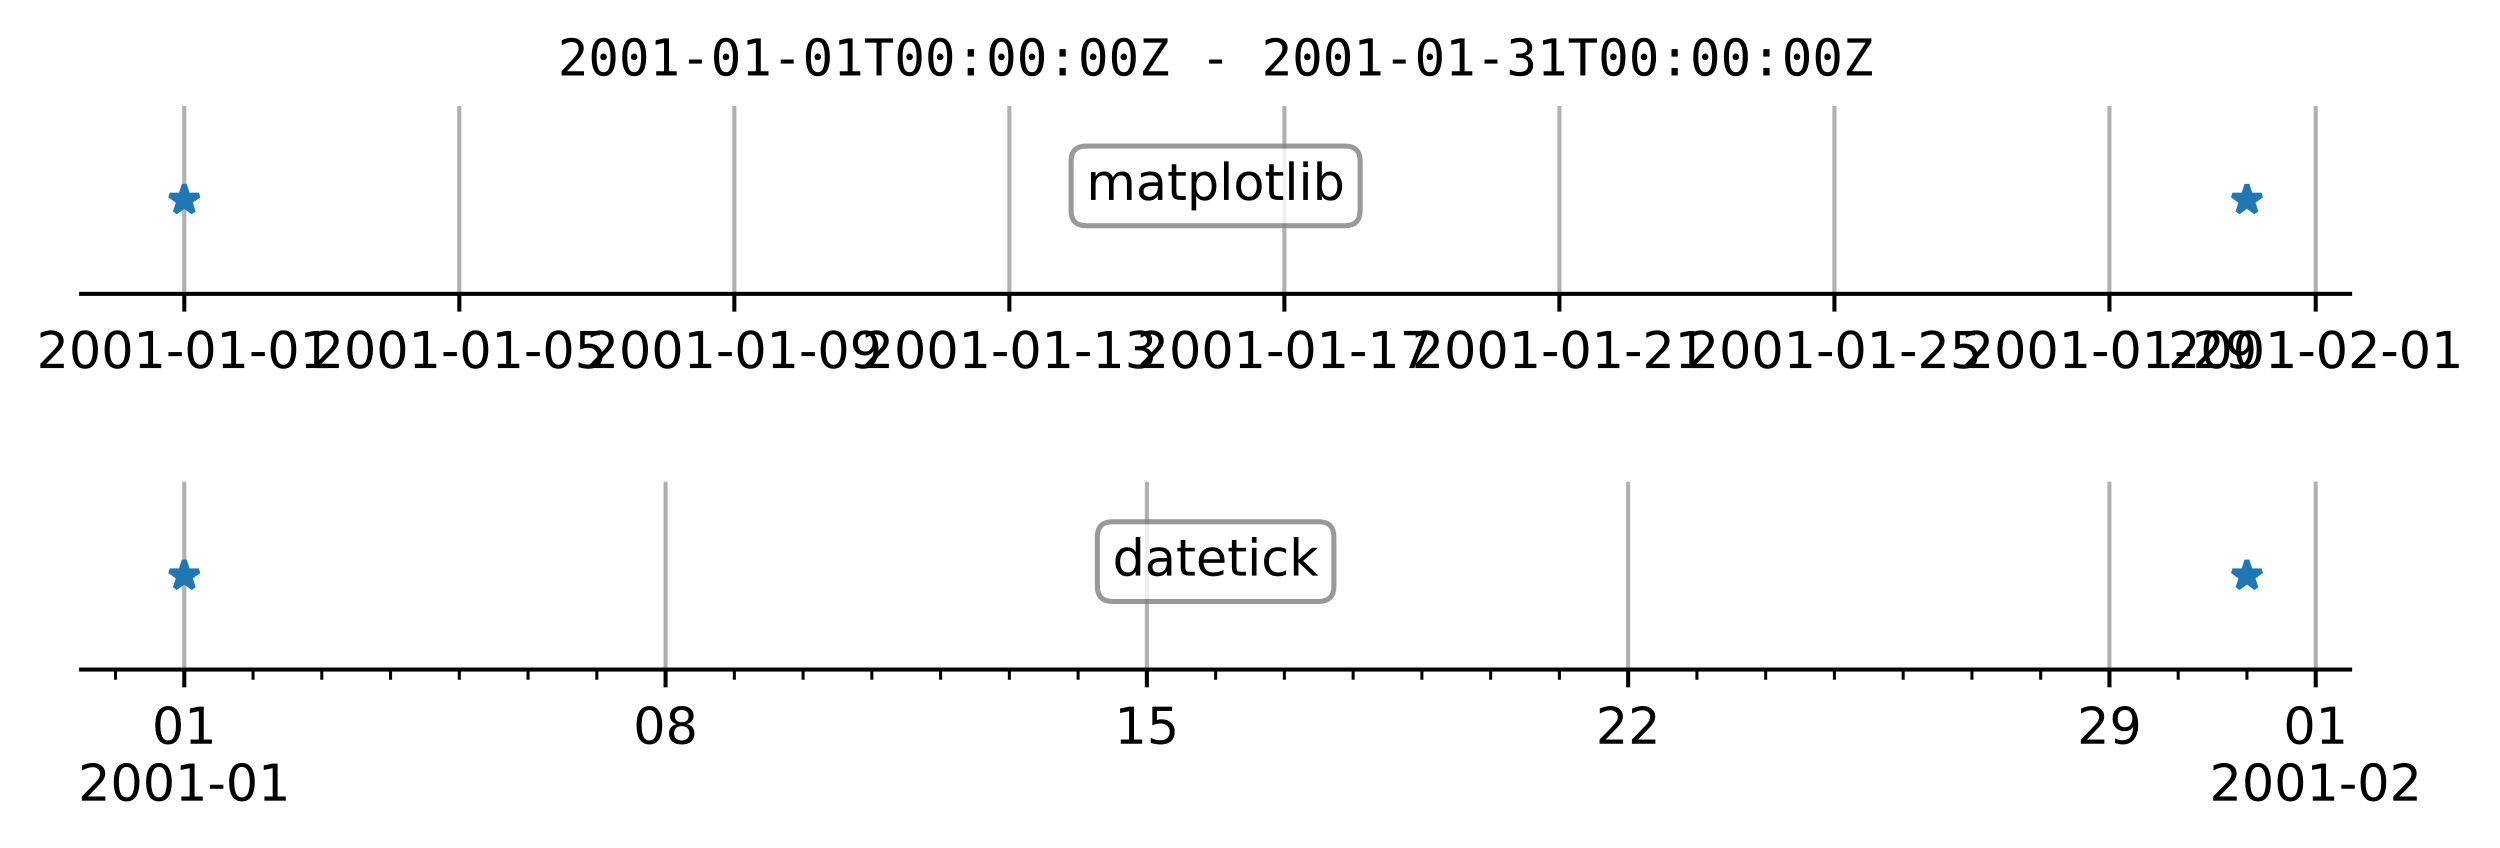
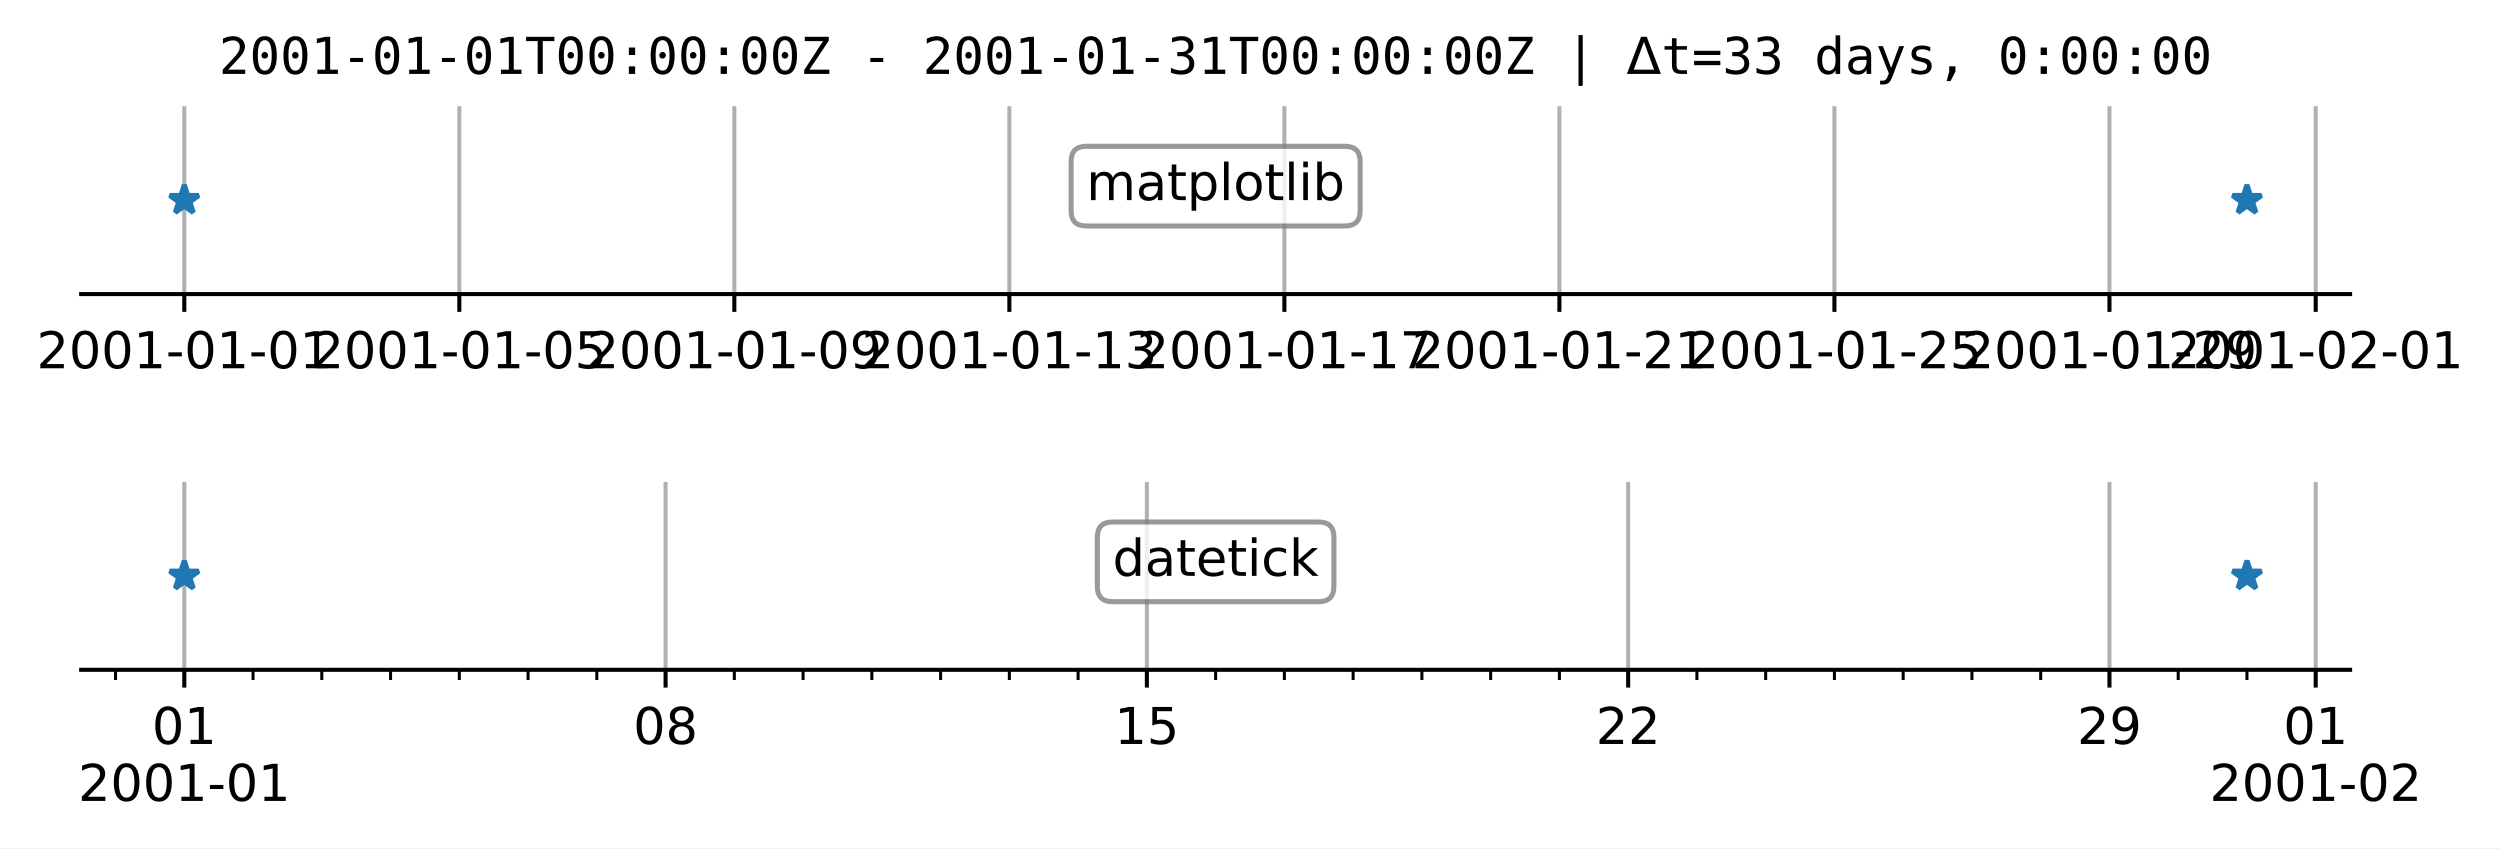
- <svg xmlns="http://www.w3.org/2000/svg" xmlns:xlink="http://www.w3.org/1999/xlink" width="491.861pt" height="166.808pt" viewBox="0 0 491.861 166.808" version="1.1">
+ <svg xmlns="http://www.w3.org/2000/svg" xmlns:xlink="http://www.w3.org/1999/xlink" width="491.861pt" height="166.856pt" viewBox="0 0 491.861 166.856" version="1.1">
  <defs>
    <style type="text/css">*{stroke-linejoin: round; stroke-linecap: butt}</style>
  </defs>
  <g id="figure_1">
    <g id="patch_1">
-       <path d="M 0 166.808  L 491.861 166.808  L 491.861 0  L 0 0  z " style="fill: #ffffff" />
+       <path d="M 0 166.856  L 491.861 166.856  L 491.861 0  L 0 0  z " style="fill: #ffffff" />
    </g>
    <g id="axes_1">
      <g id="patch_2">
-         <path d="M 15.967 57.812  L 462.367 57.812  L 462.367 20.852  L 15.967 20.852  z " style="fill: #ffffff" />
+         <path d="M 15.967 57.86  L 462.367 57.86  L 462.367 20.9  L 15.967 20.9  z " style="fill: #ffffff" />
      </g>
      <g id="matplotlib.axis_1">
        <g id="xtick_1">
          <g id="line2d_1">
-             <path d="M 36.258 57.812  L 36.258 20.852  " clip-path="url(#p72a0057839)" style="fill: none; stroke: #b0b0b0; stroke-width: 0.8; stroke-linecap: square" />
+             <path d="M 36.258 57.86  L 36.258 20.9  " clip-path="url(#p92b7536aaf)" style="fill: none; stroke: #b0b0b0; stroke-width: 0.8; stroke-linecap: square" />
          </g>
          <g id="line2d_2">
            <defs>
-               <path id="m3627d4679b" d="M 0 0  L 0 3.5  " style="stroke: #000000; stroke-width: 0.8" />
+               <path id="mde11249a6b" d="M 0 0  L 0 3.5  " style="stroke: #000000; stroke-width: 0.8" />
            </defs>
            <g>
-               <use xlink:href="#m3627d4679b" x="36.258" y="57.812" style="stroke: #000000; stroke-width: 0.8" />
+               <use xlink:href="#mde11249a6b" x="36.258" y="57.86" style="stroke: #000000; stroke-width: 0.8" />
            </g>
          </g>
          <g id="text_1">
-             <text style="font-size: 10px; font-family: 'DejaVu Sans', 'Bitstream Vera Sans', 'Computer Modern Sans Serif', 'Lucida Grande', 'Verdana', 'Geneva', 'Lucid', 'Arial', 'Helvetica', 'Avant Garde', sans-serif; text-anchor: middle" x="36.258" y="72.41" transform="rotate(-0 36.25781 72.41)">2001-01-01</text>
+             <text style="font-size: 10px; font-family: 'DejaVu Sans', 'Bitstream Vera Sans', 'Computer Modern Sans Serif', 'Lucida Grande', 'Verdana', 'Geneva', 'Lucid', 'Arial', 'Helvetica', 'Avant Garde', sans-serif; text-anchor: middle" x="36.258" y="72.458" transform="rotate(-0 36.25781 72.45844)">2001-01-01</text>
          </g>
        </g>
        <g id="xtick_2">
          <g id="line2d_3">
-             <path d="M 90.367 57.812  L 90.367 20.852  " clip-path="url(#p72a0057839)" style="fill: none; stroke: #b0b0b0; stroke-width: 0.8; stroke-linecap: square" />
+             <path d="M 90.367 57.86  L 90.367 20.9  " clip-path="url(#p92b7536aaf)" style="fill: none; stroke: #b0b0b0; stroke-width: 0.8; stroke-linecap: square" />
          </g>
          <g id="line2d_4">
            <g>
-               <use xlink:href="#m3627d4679b" x="90.367" y="57.812" style="stroke: #000000; stroke-width: 0.8" />
+               <use xlink:href="#mde11249a6b" x="90.367" y="57.86" style="stroke: #000000; stroke-width: 0.8" />
            </g>
          </g>
          <g id="text_2">
-             <text style="font-size: 10px; font-family: 'DejaVu Sans', 'Bitstream Vera Sans', 'Computer Modern Sans Serif', 'Lucida Grande', 'Verdana', 'Geneva', 'Lucid', 'Arial', 'Helvetica', 'Avant Garde', sans-serif; text-anchor: middle" x="90.367" y="72.41" transform="rotate(-0 90.3669 72.41)">2001-01-05</text>
+             <text style="font-size: 10px; font-family: 'DejaVu Sans', 'Bitstream Vera Sans', 'Computer Modern Sans Serif', 'Lucida Grande', 'Verdana', 'Geneva', 'Lucid', 'Arial', 'Helvetica', 'Avant Garde', sans-serif; text-anchor: middle" x="90.367" y="72.458" transform="rotate(-0 90.3669 72.45844)">2001-01-05</text>
          </g>
        </g>
        <g id="xtick_3">
          <g id="line2d_5">
-             <path d="M 144.476 57.812  L 144.476 20.852  " clip-path="url(#p72a0057839)" style="fill: none; stroke: #b0b0b0; stroke-width: 0.8; stroke-linecap: square" />
+             <path d="M 144.476 57.86  L 144.476 20.9  " clip-path="url(#p92b7536aaf)" style="fill: none; stroke: #b0b0b0; stroke-width: 0.8; stroke-linecap: square" />
          </g>
          <g id="line2d_6">
            <g>
-               <use xlink:href="#m3627d4679b" x="144.476" y="57.812" style="stroke: #000000; stroke-width: 0.8" />
+               <use xlink:href="#mde11249a6b" x="144.476" y="57.86" style="stroke: #000000; stroke-width: 0.8" />
            </g>
          </g>
          <g id="text_3">
-             <text style="font-size: 10px; font-family: 'DejaVu Sans', 'Bitstream Vera Sans', 'Computer Modern Sans Serif', 'Lucida Grande', 'Verdana', 'Geneva', 'Lucid', 'Arial', 'Helvetica', 'Avant Garde', sans-serif; text-anchor: middle" x="144.476" y="72.41" transform="rotate(-0 144.476 72.41)">2001-01-09</text>
+             <text style="font-size: 10px; font-family: 'DejaVu Sans', 'Bitstream Vera Sans', 'Computer Modern Sans Serif', 'Lucida Grande', 'Verdana', 'Geneva', 'Lucid', 'Arial', 'Helvetica', 'Avant Garde', sans-serif; text-anchor: middle" x="144.476" y="72.458" transform="rotate(-0 144.476 72.45844)">2001-01-09</text>
          </g>
        </g>
        <g id="xtick_4">
          <g id="line2d_7">
-             <path d="M 198.585 57.812  L 198.585 20.852  " clip-path="url(#p72a0057839)" style="fill: none; stroke: #b0b0b0; stroke-width: 0.8; stroke-linecap: square" />
+             <path d="M 198.585 57.86  L 198.585 20.9  " clip-path="url(#p92b7536aaf)" style="fill: none; stroke: #b0b0b0; stroke-width: 0.8; stroke-linecap: square" />
          </g>
          <g id="line2d_8">
            <g>
-               <use xlink:href="#m3627d4679b" x="198.585" y="57.812" style="stroke: #000000; stroke-width: 0.8" />
+               <use xlink:href="#mde11249a6b" x="198.585" y="57.86" style="stroke: #000000; stroke-width: 0.8" />
            </g>
          </g>
          <g id="text_4">
-             <text style="font-size: 10px; font-family: 'DejaVu Sans', 'Bitstream Vera Sans', 'Computer Modern Sans Serif', 'Lucida Grande', 'Verdana', 'Geneva', 'Lucid', 'Arial', 'Helvetica', 'Avant Garde', sans-serif; text-anchor: middle" x="198.585" y="72.41" transform="rotate(-0 198.5851 72.41)">2001-01-13</text>
+             <text style="font-size: 10px; font-family: 'DejaVu Sans', 'Bitstream Vera Sans', 'Computer Modern Sans Serif', 'Lucida Grande', 'Verdana', 'Geneva', 'Lucid', 'Arial', 'Helvetica', 'Avant Garde', sans-serif; text-anchor: middle" x="198.585" y="72.458" transform="rotate(-0 198.5851 72.45844)">2001-01-13</text>
          </g>
        </g>
        <g id="xtick_5">
          <g id="line2d_9">
-             <path d="M 252.694 57.812  L 252.694 20.852  " clip-path="url(#p72a0057839)" style="fill: none; stroke: #b0b0b0; stroke-width: 0.8; stroke-linecap: square" />
+             <path d="M 252.694 57.86  L 252.694 20.9  " clip-path="url(#p92b7536aaf)" style="fill: none; stroke: #b0b0b0; stroke-width: 0.8; stroke-linecap: square" />
          </g>
          <g id="line2d_10">
            <g>
-               <use xlink:href="#m3627d4679b" x="252.694" y="57.812" style="stroke: #000000; stroke-width: 0.8" />
+               <use xlink:href="#mde11249a6b" x="252.694" y="57.86" style="stroke: #000000; stroke-width: 0.8" />
            </g>
          </g>
          <g id="text_5">
-             <text style="font-size: 10px; font-family: 'DejaVu Sans', 'Bitstream Vera Sans', 'Computer Modern Sans Serif', 'Lucida Grande', 'Verdana', 'Geneva', 'Lucid', 'Arial', 'Helvetica', 'Avant Garde', sans-serif; text-anchor: middle" x="252.694" y="72.41" transform="rotate(-0 252.6942 72.41)">2001-01-17</text>
+             <text style="font-size: 10px; font-family: 'DejaVu Sans', 'Bitstream Vera Sans', 'Computer Modern Sans Serif', 'Lucida Grande', 'Verdana', 'Geneva', 'Lucid', 'Arial', 'Helvetica', 'Avant Garde', sans-serif; text-anchor: middle" x="252.694" y="72.458" transform="rotate(-0 252.6942 72.45844)">2001-01-17</text>
          </g>
        </g>
        <g id="xtick_6">
          <g id="line2d_11">
-             <path d="M 306.803 57.812  L 306.803 20.852  " clip-path="url(#p72a0057839)" style="fill: none; stroke: #b0b0b0; stroke-width: 0.8; stroke-linecap: square" />
+             <path d="M 306.803 57.86  L 306.803 20.9  " clip-path="url(#p92b7536aaf)" style="fill: none; stroke: #b0b0b0; stroke-width: 0.8; stroke-linecap: square" />
          </g>
          <g id="line2d_12">
            <g>
-               <use xlink:href="#m3627d4679b" x="306.803" y="57.812" style="stroke: #000000; stroke-width: 0.8" />
+               <use xlink:href="#mde11249a6b" x="306.803" y="57.86" style="stroke: #000000; stroke-width: 0.8" />
            </g>
          </g>
          <g id="text_6">
-             <text style="font-size: 10px; font-family: 'DejaVu Sans', 'Bitstream Vera Sans', 'Computer Modern Sans Serif', 'Lucida Grande', 'Verdana', 'Geneva', 'Lucid', 'Arial', 'Helvetica', 'Avant Garde', sans-serif; text-anchor: middle" x="306.803" y="72.41" transform="rotate(-0 306.8033 72.41)">2001-01-21</text>
+             <text style="font-size: 10px; font-family: 'DejaVu Sans', 'Bitstream Vera Sans', 'Computer Modern Sans Serif', 'Lucida Grande', 'Verdana', 'Geneva', 'Lucid', 'Arial', 'Helvetica', 'Avant Garde', sans-serif; text-anchor: middle" x="306.803" y="72.458" transform="rotate(-0 306.8033 72.45844)">2001-01-21</text>
          </g>
        </g>
        <g id="xtick_7">
          <g id="line2d_13">
-             <path d="M 360.912 57.812  L 360.912 20.852  " clip-path="url(#p72a0057839)" style="fill: none; stroke: #b0b0b0; stroke-width: 0.8; stroke-linecap: square" />
+             <path d="M 360.912 57.86  L 360.912 20.9  " clip-path="url(#p92b7536aaf)" style="fill: none; stroke: #b0b0b0; stroke-width: 0.8; stroke-linecap: square" />
          </g>
          <g id="line2d_14">
            <g>
-               <use xlink:href="#m3627d4679b" x="360.912" y="57.812" style="stroke: #000000; stroke-width: 0.8" />
+               <use xlink:href="#mde11249a6b" x="360.912" y="57.86" style="stroke: #000000; stroke-width: 0.8" />
            </g>
          </g>
          <g id="text_7">
-             <text style="font-size: 10px; font-family: 'DejaVu Sans', 'Bitstream Vera Sans', 'Computer Modern Sans Serif', 'Lucida Grande', 'Verdana', 'Geneva', 'Lucid', 'Arial', 'Helvetica', 'Avant Garde', sans-serif; text-anchor: middle" x="360.912" y="72.41" transform="rotate(-0 360.9124 72.41)">2001-01-25</text>
+             <text style="font-size: 10px; font-family: 'DejaVu Sans', 'Bitstream Vera Sans', 'Computer Modern Sans Serif', 'Lucida Grande', 'Verdana', 'Geneva', 'Lucid', 'Arial', 'Helvetica', 'Avant Garde', sans-serif; text-anchor: middle" x="360.912" y="72.458" transform="rotate(-0 360.9124 72.45844)">2001-01-25</text>
          </g>
        </g>
        <g id="xtick_8">
          <g id="line2d_15">
-             <path d="M 415.021 57.812  L 415.021 20.852  " clip-path="url(#p72a0057839)" style="fill: none; stroke: #b0b0b0; stroke-width: 0.8; stroke-linecap: square" />
+             <path d="M 415.021 57.86  L 415.021 20.9  " clip-path="url(#p92b7536aaf)" style="fill: none; stroke: #b0b0b0; stroke-width: 0.8; stroke-linecap: square" />
          </g>
          <g id="line2d_16">
            <g>
-               <use xlink:href="#m3627d4679b" x="415.021" y="57.812" style="stroke: #000000; stroke-width: 0.8" />
+               <use xlink:href="#mde11249a6b" x="415.021" y="57.86" style="stroke: #000000; stroke-width: 0.8" />
            </g>
          </g>
          <g id="text_8">
-             <text style="font-size: 10px; font-family: 'DejaVu Sans', 'Bitstream Vera Sans', 'Computer Modern Sans Serif', 'Lucida Grande', 'Verdana', 'Geneva', 'Lucid', 'Arial', 'Helvetica', 'Avant Garde', sans-serif; text-anchor: middle" x="415.021" y="72.41" transform="rotate(-0 415.0214 72.41)">2001-01-29</text>
+             <text style="font-size: 10px; font-family: 'DejaVu Sans', 'Bitstream Vera Sans', 'Computer Modern Sans Serif', 'Lucida Grande', 'Verdana', 'Geneva', 'Lucid', 'Arial', 'Helvetica', 'Avant Garde', sans-serif; text-anchor: middle" x="415.021" y="72.458" transform="rotate(-0 415.0214 72.45844)">2001-01-29</text>
          </g>
        </g>
        <g id="xtick_9">
          <g id="line2d_17">
-             <path d="M 455.603 57.812  L 455.603 20.852  " clip-path="url(#p72a0057839)" style="fill: none; stroke: #b0b0b0; stroke-width: 0.8; stroke-linecap: square" />
+             <path d="M 455.603 57.86  L 455.603 20.9  " clip-path="url(#p92b7536aaf)" style="fill: none; stroke: #b0b0b0; stroke-width: 0.8; stroke-linecap: square" />
          </g>
          <g id="line2d_18">
            <g>
-               <use xlink:href="#m3627d4679b" x="455.603" y="57.812" style="stroke: #000000; stroke-width: 0.8" />
+               <use xlink:href="#mde11249a6b" x="455.603" y="57.86" style="stroke: #000000; stroke-width: 0.8" />
            </g>
          </g>
          <g id="text_9">
-             <text style="font-size: 10px; font-family: 'DejaVu Sans', 'Bitstream Vera Sans', 'Computer Modern Sans Serif', 'Lucida Grande', 'Verdana', 'Geneva', 'Lucid', 'Arial', 'Helvetica', 'Avant Garde', sans-serif; text-anchor: middle" x="455.603" y="72.41" transform="rotate(-0 455.6033 72.41)">2001-02-01</text>
+             <text style="font-size: 10px; font-family: 'DejaVu Sans', 'Bitstream Vera Sans', 'Computer Modern Sans Serif', 'Lucida Grande', 'Verdana', 'Geneva', 'Lucid', 'Arial', 'Helvetica', 'Avant Garde', sans-serif; text-anchor: middle" x="455.603" y="72.458" transform="rotate(-0 455.6033 72.45844)">2001-02-01</text>
          </g>
        </g>
      </g>
      <g id="line2d_19">
        <defs>
-           <path id="m4c8dfc1f26" d="M 0 -3  L -0.674 -0.927  L -2.853 -0.927  L -1.09 0.354  L -1.763 2.427  L -0 1.146  L 1.763 2.427  L 1.09 0.354  L 2.853 -0.927  L 0.674 -0.927  z " style="stroke: #1f77b4; stroke-linejoin: bevel" />
+           <path id="m523622598b" d="M 0 -3  L -0.674 -0.927  L -2.853 -0.927  L -1.09 0.354  L -1.763 2.427  L -0 1.146  L 1.763 2.427  L 1.09 0.354  L 2.853 -0.927  L 0.674 -0.927  z " style="stroke: #1f77b4; stroke-linejoin: bevel" />
        </defs>
-         <g clip-path="url(#p72a0057839)">
-           <use xlink:href="#m4c8dfc1f26" x="36.258" y="39.332" style="fill: #1f77b4; stroke: #1f77b4; stroke-linejoin: bevel" />
-           <use xlink:href="#m4c8dfc1f26" x="442.076" y="39.332" style="fill: #1f77b4; stroke: #1f77b4; stroke-linejoin: bevel" />
+         <g clip-path="url(#p92b7536aaf)">
+           <use xlink:href="#m523622598b" x="36.258" y="39.38" style="fill: #1f77b4; stroke: #1f77b4; stroke-linejoin: bevel" />
+           <use xlink:href="#m523622598b" x="442.076" y="39.38" style="fill: #1f77b4; stroke: #1f77b4; stroke-linejoin: bevel" />
        </g>
      </g>
      <g id="patch_3">
-         <path d="M 15.967 57.812  L 462.367 57.812  " style="fill: none; stroke: #000000; stroke-width: 0.8; stroke-linejoin: miter; stroke-linecap: square" />
+         <path d="M 15.967 57.86  L 462.367 57.86  " style="fill: none; stroke: #000000; stroke-width: 0.8; stroke-linejoin: miter; stroke-linecap: square" />
      </g>
      <g id="text_10">
        <g id="patch_4">
-           <path d="M 213.737 44.411  L 264.597 44.411  Q 267.597 44.411 267.597 41.411  L 267.597 31.733  Q 267.597 28.733 264.597 28.733  L 213.737 28.733  Q 210.737 28.733 210.737 31.733  L 210.737 41.411  Q 210.737 44.411 213.737 44.411  z " style="fill: #ffffff; opacity: 0.8; stroke: #808080; stroke-linejoin: miter" />
-         </g>
-         <text style="font-size: 10px; font-family: 'DejaVu Sans', 'Bitstream Vera Sans', 'Computer Modern Sans Serif', 'Lucida Grande', 'Verdana', 'Geneva', 'Lucid', 'Arial', 'Helvetica', 'Avant Garde', sans-serif; text-anchor: middle" x="239.167" y="39.332" transform="rotate(-0 239.1669 39.33156)">matplotlib</text>
+           <path d="M 213.737 44.46  L 264.597 44.46  Q 267.597 44.46 267.597 41.46  L 267.597 31.782  Q 267.597 28.782 264.597 28.782  L 213.737 28.782  Q 210.737 28.782 210.737 31.782  L 210.737 41.46  Q 210.737 44.46 213.737 44.46  z " style="fill: #ffffff; opacity: 0.8; stroke: #808080; stroke-linejoin: miter" />
+         </g>
+         <text style="font-size: 10px; font-family: 'DejaVu Sans', 'Bitstream Vera Sans', 'Computer Modern Sans Serif', 'Lucida Grande', 'Verdana', 'Geneva', 'Lucid', 'Arial', 'Helvetica', 'Avant Garde', sans-serif; text-anchor: middle" x="239.167" y="39.38" transform="rotate(-0 239.1669 39.38)">matplotlib</text>
      </g>
      <g id="text_11">
-         <text style="font-size: 10px; font-family: 'DejaVu Sans Mono', 'Bitstream Vera Sans Mono', 'Computer Modern Typewriter', 'Andale Mono', 'Nimbus Mono L', 'Courier New', 'Courier', 'Fixed', 'Terminal', monospace; text-anchor: middle" x="239.167" y="14.852" transform="rotate(-0 239.1669 14.85156)">2001-01-01T00:00:00Z - 2001-01-31T00:00:00Z</text>
+         <g transform="translate(43.0669 14.9)">
+           <text>
+             <tspan x="0" y="-0.359" style="font-size: 10px; font-family: 'DejaVu Sans Mono'">2</tspan>
+             <tspan x="6.021" y="-0.359" style="font-size: 10px; font-family: 'DejaVu Sans Mono'">0</tspan>
+             <tspan x="12.041" y="-0.359" style="font-size: 10px; font-family: 'DejaVu Sans Mono'">0</tspan>
+             <tspan x="18.062" y="-0.359" style="font-size: 10px; font-family: 'DejaVu Sans Mono'">1</tspan>
+             <tspan x="24.082" y="-0.359" style="font-size: 10px; font-family: 'DejaVu Sans Mono'">-</tspan>
+             <tspan x="30.103" y="-0.359" style="font-size: 10px; font-family: 'DejaVu Sans Mono'">0</tspan>
+             <tspan x="36.123" y="-0.359" style="font-size: 10px; font-family: 'DejaVu Sans Mono'">1</tspan>
+             <tspan x="42.144" y="-0.359" style="font-size: 10px; font-family: 'DejaVu Sans Mono'">-</tspan>
+             <tspan x="48.164" y="-0.359" style="font-size: 10px; font-family: 'DejaVu Sans Mono'">0</tspan>
+             <tspan x="54.185" y="-0.359" style="font-size: 10px; font-family: 'DejaVu Sans Mono'">1</tspan>
+             <tspan x="60.205" y="-0.359" style="font-size: 10px; font-family: 'DejaVu Sans Mono'">T</tspan>
+             <tspan x="66.226" y="-0.359" style="font-size: 10px; font-family: 'DejaVu Sans Mono'">0</tspan>
+             <tspan x="72.246" y="-0.359" style="font-size: 10px; font-family: 'DejaVu Sans Mono'">0</tspan>
+             <tspan x="78.267" y="-0.359" style="font-size: 10px; font-family: 'DejaVu Sans Mono'">:</tspan>
+             <tspan x="84.287" y="-0.359" style="font-size: 10px; font-family: 'DejaVu Sans Mono'">0</tspan>
+             <tspan x="90.308" y="-0.359" style="font-size: 10px; font-family: 'DejaVu Sans Mono'">0</tspan>
+             <tspan x="96.328" y="-0.359" style="font-size: 10px; font-family: 'DejaVu Sans Mono'">:</tspan>
+             <tspan x="102.349" y="-0.359" style="font-size: 10px; font-family: 'DejaVu Sans Mono'">0</tspan>
+             <tspan x="108.369" y="-0.359" style="font-size: 10px; font-family: 'DejaVu Sans Mono'">0</tspan>
+             <tspan x="114.39" y="-0.359" style="font-size: 10px; font-family: 'DejaVu Sans Mono'">Z</tspan>
+             <tspan x="120.41" y="-0.359" style="font-size: 10px; font-family: 'DejaVu Sans Mono'"> </tspan>
+             <tspan x="126.431" y="-0.359" style="font-size: 10px; font-family: 'DejaVu Sans Mono'">-</tspan>
+             <tspan x="132.451" y="-0.359" style="font-size: 10px; font-family: 'DejaVu Sans Mono'"> </tspan>
+             <tspan x="138.472" y="-0.359" style="font-size: 10px; font-family: 'DejaVu Sans Mono'">2</tspan>
+             <tspan x="144.492" y="-0.359" style="font-size: 10px; font-family: 'DejaVu Sans Mono'">0</tspan>
+             <tspan x="150.513" y="-0.359" style="font-size: 10px; font-family: 'DejaVu Sans Mono'">0</tspan>
+             <tspan x="156.533" y="-0.359" style="font-size: 10px; font-family: 'DejaVu Sans Mono'">1</tspan>
+             <tspan x="162.554" y="-0.359" style="font-size: 10px; font-family: 'DejaVu Sans Mono'">-</tspan>
+             <tspan x="168.574" y="-0.359" style="font-size: 10px; font-family: 'DejaVu Sans Mono'">0</tspan>
+             <tspan x="174.595" y="-0.359" style="font-size: 10px; font-family: 'DejaVu Sans Mono'">1</tspan>
+             <tspan x="180.615" y="-0.359" style="font-size: 10px; font-family: 'DejaVu Sans Mono'">-</tspan>
+             <tspan x="186.636" y="-0.359" style="font-size: 10px; font-family: 'DejaVu Sans Mono'">3</tspan>
+             <tspan x="192.656" y="-0.359" style="font-size: 10px; font-family: 'DejaVu Sans Mono'">1</tspan>
+             <tspan x="198.677" y="-0.359" style="font-size: 10px; font-family: 'DejaVu Sans Mono'">T</tspan>
+             <tspan x="204.697" y="-0.359" style="font-size: 10px; font-family: 'DejaVu Sans Mono'">0</tspan>
+             <tspan x="210.718" y="-0.359" style="font-size: 10px; font-family: 'DejaVu Sans Mono'">0</tspan>
+             <tspan x="216.738" y="-0.359" style="font-size: 10px; font-family: 'DejaVu Sans Mono'">:</tspan>
+             <tspan x="222.759" y="-0.359" style="font-size: 10px; font-family: 'DejaVu Sans Mono'">0</tspan>
+             <tspan x="228.779" y="-0.359" style="font-size: 10px; font-family: 'DejaVu Sans Mono'">0</tspan>
+             <tspan x="234.8" y="-0.359" style="font-size: 10px; font-family: 'DejaVu Sans Mono'">:</tspan>
+             <tspan x="240.82" y="-0.359" style="font-size: 10px; font-family: 'DejaVu Sans Mono'">0</tspan>
+             <tspan x="246.841" y="-0.359" style="font-size: 10px; font-family: 'DejaVu Sans Mono'">0</tspan>
+             <tspan x="252.861" y="-0.359" style="font-size: 10px; font-family: 'DejaVu Sans Mono'">Z</tspan>
+             <tspan x="258.882" y="-0.359" style="font-size: 10px; font-family: 'DejaVu Sans Mono'"> </tspan>
+             <tspan x="264.902" y="-0.359" style="font-size: 10px; font-family: 'DejaVu Sans Mono'">|</tspan>
+             <tspan x="270.923" y="-0.359" style="font-size: 10px; font-family: 'DejaVu Sans Mono'"> </tspan>
+             <tspan x="283.784" y="-0.359" style="font-size: 10px; font-family: 'DejaVu Sans Mono'">t</tspan>
+             <tspan x="289.805" y="-0.359" style="font-size: 10px; font-family: 'DejaVu Sans Mono'">=</tspan>
+             <tspan x="295.825" y="-0.359" style="font-size: 10px; font-family: 'DejaVu Sans Mono'">3</tspan>
+             <tspan x="301.846" y="-0.359" style="font-size: 10px; font-family: 'DejaVu Sans Mono'">3</tspan>
+             <tspan x="307.866" y="-0.359" style="font-size: 10px; font-family: 'DejaVu Sans Mono'"> </tspan>
+             <tspan x="313.887" y="-0.359" style="font-size: 10px; font-family: 'DejaVu Sans Mono'">d</tspan>
+             <tspan x="319.907" y="-0.359" style="font-size: 10px; font-family: 'DejaVu Sans Mono'">a</tspan>
+             <tspan x="325.928" y="-0.359" style="font-size: 10px; font-family: 'DejaVu Sans Mono'">y</tspan>
+             <tspan x="331.948" y="-0.359" style="font-size: 10px; font-family: 'DejaVu Sans Mono'">s</tspan>
+             <tspan x="337.969" y="-0.359" style="font-size: 10px; font-family: 'DejaVu Sans Mono'">,</tspan>
+             <tspan x="343.989" y="-0.359" style="font-size: 10px; font-family: 'DejaVu Sans Mono'"> </tspan>
+             <tspan x="350.01" y="-0.359" style="font-size: 10px; font-family: 'DejaVu Sans Mono'">0</tspan>
+             <tspan x="356.03" y="-0.359" style="font-size: 10px; font-family: 'DejaVu Sans Mono'">:</tspan>
+             <tspan x="362.051" y="-0.359" style="font-size: 10px; font-family: 'DejaVu Sans Mono'">0</tspan>
+             <tspan x="368.071" y="-0.359" style="font-size: 10px; font-family: 'DejaVu Sans Mono'">0</tspan>
+             <tspan x="374.092" y="-0.359" style="font-size: 10px; font-family: 'DejaVu Sans Mono'">:</tspan>
+             <tspan x="380.112" y="-0.359" style="font-size: 10px; font-family: 'DejaVu Sans Mono'">0</tspan>
+             <tspan x="386.133" y="-0.359" style="font-size: 10px; font-family: 'DejaVu Sans Mono'">0</tspan>
+             <tspan x="276.943" y="-0.359" style="font-size: 10px; font-family: 'DejaVu Sans'">Δ</tspan>
+           </text>
+         </g>
      </g>
    </g>
    <g id="axes_2">
      <g id="patch_5">
-         <path d="M 15.967 131.732  L 462.367 131.732  L 462.367 94.772  L 15.967 94.772  z " style="fill: #ffffff" />
+         <path d="M 15.967 131.78  L 462.367 131.78  L 462.367 94.82  L 15.967 94.82  z " style="fill: #ffffff" />
      </g>
      <g id="matplotlib.axis_2">
        <g id="xtick_10">
          <g id="line2d_20">
-             <path d="M 36.258 131.732  L 36.258 94.772  " clip-path="url(#pf1b35ec3db)" style="fill: none; stroke: #b0b0b0; stroke-width: 0.8; stroke-linecap: square" />
+             <path d="M 36.258 131.78  L 36.258 94.82  " clip-path="url(#p9eae159e5b)" style="fill: none; stroke: #b0b0b0; stroke-width: 0.8; stroke-linecap: square" />
          </g>
          <g id="line2d_21">
            <g>
-               <use xlink:href="#m3627d4679b" x="36.258" y="131.732" style="stroke: #000000; stroke-width: 0.8" />
+               <use xlink:href="#mde11249a6b" x="36.258" y="131.78" style="stroke: #000000; stroke-width: 0.8" />
            </g>
          </g>
          <g id="text_12">
-             <text style="font-size: 10px; font-family: 'DejaVu Sans', 'Bitstream Vera Sans', 'Computer Modern Sans Serif', 'Lucida Grande', 'Verdana', 'Geneva', 'Lucid', 'Arial', 'Helvetica', 'Avant Garde', sans-serif" transform="translate(29.89531 146.33)">01</text>
-             <text style="font-size: 10px; font-family: 'DejaVu Sans', 'Bitstream Vera Sans', 'Computer Modern Sans Serif', 'Lucida Grande', 'Verdana', 'Geneva', 'Lucid', 'Arial', 'Helvetica', 'Avant Garde', sans-serif" transform="translate(15.36641 157.5278)">2001-01</text>
+             <text style="font-size: 10px; font-family: 'DejaVu Sans', 'Bitstream Vera Sans', 'Computer Modern Sans Serif', 'Lucida Grande', 'Verdana', 'Geneva', 'Lucid', 'Arial', 'Helvetica', 'Avant Garde', sans-serif" transform="translate(29.89531 146.3784)">01</text>
+             <text style="font-size: 10px; font-family: 'DejaVu Sans', 'Bitstream Vera Sans', 'Computer Modern Sans Serif', 'Lucida Grande', 'Verdana', 'Geneva', 'Lucid', 'Arial', 'Helvetica', 'Avant Garde', sans-serif" transform="translate(15.36641 157.5762)">2001-01</text>
          </g>
        </g>
        <g id="xtick_11">
          <g id="line2d_22">
-             <path d="M 130.949 131.732  L 130.949 94.772  " clip-path="url(#pf1b35ec3db)" style="fill: none; stroke: #b0b0b0; stroke-width: 0.8; stroke-linecap: square" />
+             <path d="M 130.949 131.78  L 130.949 94.82  " clip-path="url(#p9eae159e5b)" style="fill: none; stroke: #b0b0b0; stroke-width: 0.8; stroke-linecap: square" />
          </g>
          <g id="line2d_23">
            <g>
-               <use xlink:href="#m3627d4679b" x="130.949" y="131.732" style="stroke: #000000; stroke-width: 0.8" />
+               <use xlink:href="#mde11249a6b" x="130.949" y="131.78" style="stroke: #000000; stroke-width: 0.8" />
            </g>
          </g>
          <g id="text_13">
-             <text style="font-size: 10px; font-family: 'DejaVu Sans', 'Bitstream Vera Sans', 'Computer Modern Sans Serif', 'Lucida Grande', 'Verdana', 'Geneva', 'Lucid', 'Arial', 'Helvetica', 'Avant Garde', sans-serif; text-anchor: middle" x="130.949" y="146.33" transform="rotate(-0 130.9487 146.33)">08</text>
+             <text style="font-size: 10px; font-family: 'DejaVu Sans', 'Bitstream Vera Sans', 'Computer Modern Sans Serif', 'Lucida Grande', 'Verdana', 'Geneva', 'Lucid', 'Arial', 'Helvetica', 'Avant Garde', sans-serif; text-anchor: middle" x="130.949" y="146.378" transform="rotate(-0 130.9487 146.3784)">08</text>
          </g>
        </g>
        <g id="xtick_12">
          <g id="line2d_24">
-             <path d="M 225.64 131.732  L 225.64 94.772  " clip-path="url(#pf1b35ec3db)" style="fill: none; stroke: #b0b0b0; stroke-width: 0.8; stroke-linecap: square" />
+             <path d="M 225.64 131.78  L 225.64 94.82  " clip-path="url(#p9eae159e5b)" style="fill: none; stroke: #b0b0b0; stroke-width: 0.8; stroke-linecap: square" />
          </g>
          <g id="line2d_25">
            <g>
-               <use xlink:href="#m3627d4679b" x="225.64" y="131.732" style="stroke: #000000; stroke-width: 0.8" />
+               <use xlink:href="#mde11249a6b" x="225.64" y="131.78" style="stroke: #000000; stroke-width: 0.8" />
            </g>
          </g>
          <g id="text_14">
-             <text style="font-size: 10px; font-family: 'DejaVu Sans', 'Bitstream Vera Sans', 'Computer Modern Sans Serif', 'Lucida Grande', 'Verdana', 'Geneva', 'Lucid', 'Arial', 'Helvetica', 'Avant Garde', sans-serif; text-anchor: middle" x="225.64" y="146.33" transform="rotate(-0 225.6396 146.33)">15</text>
+             <text style="font-size: 10px; font-family: 'DejaVu Sans', 'Bitstream Vera Sans', 'Computer Modern Sans Serif', 'Lucida Grande', 'Verdana', 'Geneva', 'Lucid', 'Arial', 'Helvetica', 'Avant Garde', sans-serif; text-anchor: middle" x="225.64" y="146.378" transform="rotate(-0 225.6396 146.3784)">15</text>
          </g>
        </g>
        <g id="xtick_13">
          <g id="line2d_26">
-             <path d="M 320.331 131.732  L 320.331 94.772  " clip-path="url(#pf1b35ec3db)" style="fill: none; stroke: #b0b0b0; stroke-width: 0.8; stroke-linecap: square" />
+             <path d="M 320.331 131.78  L 320.331 94.82  " clip-path="url(#p9eae159e5b)" style="fill: none; stroke: #b0b0b0; stroke-width: 0.8; stroke-linecap: square" />
          </g>
          <g id="line2d_27">
            <g>
-               <use xlink:href="#m3627d4679b" x="320.331" y="131.732" style="stroke: #000000; stroke-width: 0.8" />
+               <use xlink:href="#mde11249a6b" x="320.331" y="131.78" style="stroke: #000000; stroke-width: 0.8" />
            </g>
          </g>
          <g id="text_15">
-             <text style="font-size: 10px; font-family: 'DejaVu Sans', 'Bitstream Vera Sans', 'Computer Modern Sans Serif', 'Lucida Grande', 'Verdana', 'Geneva', 'Lucid', 'Arial', 'Helvetica', 'Avant Garde', sans-serif; text-anchor: middle" x="320.331" y="146.33" transform="rotate(-0 320.3305 146.33)">22</text>
+             <text style="font-size: 10px; font-family: 'DejaVu Sans', 'Bitstream Vera Sans', 'Computer Modern Sans Serif', 'Lucida Grande', 'Verdana', 'Geneva', 'Lucid', 'Arial', 'Helvetica', 'Avant Garde', sans-serif; text-anchor: middle" x="320.331" y="146.378" transform="rotate(-0 320.3305 146.3784)">22</text>
          </g>
        </g>
        <g id="xtick_14">
          <g id="line2d_28">
-             <path d="M 415.021 131.732  L 415.021 94.772  " clip-path="url(#pf1b35ec3db)" style="fill: none; stroke: #b0b0b0; stroke-width: 0.8; stroke-linecap: square" />
+             <path d="M 415.021 131.78  L 415.021 94.82  " clip-path="url(#p9eae159e5b)" style="fill: none; stroke: #b0b0b0; stroke-width: 0.8; stroke-linecap: square" />
          </g>
          <g id="line2d_29">
            <g>
-               <use xlink:href="#m3627d4679b" x="415.021" y="131.732" style="stroke: #000000; stroke-width: 0.8" />
+               <use xlink:href="#mde11249a6b" x="415.021" y="131.78" style="stroke: #000000; stroke-width: 0.8" />
            </g>
          </g>
          <g id="text_16">
-             <text style="font-size: 10px; font-family: 'DejaVu Sans', 'Bitstream Vera Sans', 'Computer Modern Sans Serif', 'Lucida Grande', 'Verdana', 'Geneva', 'Lucid', 'Arial', 'Helvetica', 'Avant Garde', sans-serif; text-anchor: middle" x="415.021" y="146.33" transform="rotate(-0 415.0214 146.33)">29</text>
+             <text style="font-size: 10px; font-family: 'DejaVu Sans', 'Bitstream Vera Sans', 'Computer Modern Sans Serif', 'Lucida Grande', 'Verdana', 'Geneva', 'Lucid', 'Arial', 'Helvetica', 'Avant Garde', sans-serif; text-anchor: middle" x="415.021" y="146.378" transform="rotate(-0 415.0214 146.3784)">29</text>
          </g>
        </g>
        <g id="xtick_15">
          <g id="line2d_30">
-             <path d="M 455.603 131.732  L 455.603 94.772  " clip-path="url(#pf1b35ec3db)" style="fill: none; stroke: #b0b0b0; stroke-width: 0.8; stroke-linecap: square" />
+             <path d="M 455.603 131.78  L 455.603 94.82  " clip-path="url(#p9eae159e5b)" style="fill: none; stroke: #b0b0b0; stroke-width: 0.8; stroke-linecap: square" />
          </g>
          <g id="line2d_31">
            <g>
-               <use xlink:href="#m3627d4679b" x="455.603" y="131.732" style="stroke: #000000; stroke-width: 0.8" />
+               <use xlink:href="#mde11249a6b" x="455.603" y="131.78" style="stroke: #000000; stroke-width: 0.8" />
            </g>
          </g>
          <g id="text_17">
-             <text style="font-size: 10px; font-family: 'DejaVu Sans', 'Bitstream Vera Sans', 'Computer Modern Sans Serif', 'Lucida Grande', 'Verdana', 'Geneva', 'Lucid', 'Arial', 'Helvetica', 'Avant Garde', sans-serif" transform="translate(449.2408 146.33)">01</text>
-             <text style="font-size: 10px; font-family: 'DejaVu Sans', 'Bitstream Vera Sans', 'Computer Modern Sans Serif', 'Lucida Grande', 'Verdana', 'Geneva', 'Lucid', 'Arial', 'Helvetica', 'Avant Garde', sans-serif" transform="translate(434.7119 157.5278)">2001-02</text>
+             <text style="font-size: 10px; font-family: 'DejaVu Sans', 'Bitstream Vera Sans', 'Computer Modern Sans Serif', 'Lucida Grande', 'Verdana', 'Geneva', 'Lucid', 'Arial', 'Helvetica', 'Avant Garde', sans-serif" transform="translate(449.2408 146.3784)">01</text>
+             <text style="font-size: 10px; font-family: 'DejaVu Sans', 'Bitstream Vera Sans', 'Computer Modern Sans Serif', 'Lucida Grande', 'Verdana', 'Geneva', 'Lucid', 'Arial', 'Helvetica', 'Avant Garde', sans-serif" transform="translate(434.7119 157.5762)">2001-02</text>
          </g>
        </g>
        <g id="xtick_16">
          <g id="line2d_32">
            <defs>
-               <path id="m68fb996789" d="M 0 0  L 0 2  " style="stroke: #000000; stroke-width: 0.6" />
+               <path id="mf44b5c2855" d="M 0 0  L 0 2  " style="stroke: #000000; stroke-width: 0.6" />
            </defs>
            <g>
-               <use xlink:href="#m68fb996789" x="22.731" y="131.732" style="stroke: #000000; stroke-width: 0.6" />
+               <use xlink:href="#mf44b5c2855" x="22.731" y="131.78" style="stroke: #000000; stroke-width: 0.6" />
            </g>
          </g>
        </g>
        <g id="xtick_17">
          <g id="line2d_33">
            <g>
-               <use xlink:href="#m68fb996789" x="49.785" y="131.732" style="stroke: #000000; stroke-width: 0.6" />
+               <use xlink:href="#mf44b5c2855" x="49.785" y="131.78" style="stroke: #000000; stroke-width: 0.6" />
            </g>
          </g>
        </g>
        <g id="xtick_18">
          <g id="line2d_34">
            <g>
-               <use xlink:href="#m68fb996789" x="63.312" y="131.732" style="stroke: #000000; stroke-width: 0.6" />
+               <use xlink:href="#mf44b5c2855" x="63.312" y="131.78" style="stroke: #000000; stroke-width: 0.6" />
            </g>
          </g>
        </g>
        <g id="xtick_19">
          <g id="line2d_35">
            <g>
-               <use xlink:href="#m68fb996789" x="76.84" y="131.732" style="stroke: #000000; stroke-width: 0.6" />
+               <use xlink:href="#mf44b5c2855" x="76.84" y="131.78" style="stroke: #000000; stroke-width: 0.6" />
            </g>
          </g>
        </g>
        <g id="xtick_20">
          <g id="line2d_36">
            <g>
-               <use xlink:href="#m68fb996789" x="90.367" y="131.732" style="stroke: #000000; stroke-width: 0.6" />
+               <use xlink:href="#mf44b5c2855" x="90.367" y="131.78" style="stroke: #000000; stroke-width: 0.6" />
            </g>
          </g>
        </g>
        <g id="xtick_21">
          <g id="line2d_37">
            <g>
-               <use xlink:href="#m68fb996789" x="103.894" y="131.732" style="stroke: #000000; stroke-width: 0.6" />
+               <use xlink:href="#mf44b5c2855" x="103.894" y="131.78" style="stroke: #000000; stroke-width: 0.6" />
            </g>
          </g>
        </g>
        <g id="xtick_22">
          <g id="line2d_38">
            <g>
-               <use xlink:href="#m68fb996789" x="117.421" y="131.732" style="stroke: #000000; stroke-width: 0.6" />
+               <use xlink:href="#mf44b5c2855" x="117.421" y="131.78" style="stroke: #000000; stroke-width: 0.6" />
            </g>
          </g>
        </g>
        <g id="xtick_23">
          <g id="line2d_39">
            <g>
-               <use xlink:href="#m68fb996789" x="144.476" y="131.732" style="stroke: #000000; stroke-width: 0.6" />
+               <use xlink:href="#mf44b5c2855" x="144.476" y="131.78" style="stroke: #000000; stroke-width: 0.6" />
            </g>
          </g>
        </g>
        <g id="xtick_24">
          <g id="line2d_40">
            <g>
-               <use xlink:href="#m68fb996789" x="158.003" y="131.732" style="stroke: #000000; stroke-width: 0.6" />
+               <use xlink:href="#mf44b5c2855" x="158.003" y="131.78" style="stroke: #000000; stroke-width: 0.6" />
            </g>
          </g>
        </g>
        <g id="xtick_25">
          <g id="line2d_41">
            <g>
-               <use xlink:href="#m68fb996789" x="171.531" y="131.732" style="stroke: #000000; stroke-width: 0.6" />
+               <use xlink:href="#mf44b5c2855" x="171.531" y="131.78" style="stroke: #000000; stroke-width: 0.6" />
            </g>
          </g>
        </g>
        <g id="xtick_26">
          <g id="line2d_42">
            <g>
-               <use xlink:href="#m68fb996789" x="185.058" y="131.732" style="stroke: #000000; stroke-width: 0.6" />
+               <use xlink:href="#mf44b5c2855" x="185.058" y="131.78" style="stroke: #000000; stroke-width: 0.6" />
            </g>
          </g>
        </g>
        <g id="xtick_27">
          <g id="line2d_43">
            <g>
-               <use xlink:href="#m68fb996789" x="198.585" y="131.732" style="stroke: #000000; stroke-width: 0.6" />
+               <use xlink:href="#mf44b5c2855" x="198.585" y="131.78" style="stroke: #000000; stroke-width: 0.6" />
            </g>
          </g>
        </g>
        <g id="xtick_28">
          <g id="line2d_44">
            <g>
-               <use xlink:href="#m68fb996789" x="212.112" y="131.732" style="stroke: #000000; stroke-width: 0.6" />
+               <use xlink:href="#mf44b5c2855" x="212.112" y="131.78" style="stroke: #000000; stroke-width: 0.6" />
            </g>
          </g>
        </g>
        <g id="xtick_29">
          <g id="line2d_45">
            <g>
-               <use xlink:href="#m68fb996789" x="239.167" y="131.732" style="stroke: #000000; stroke-width: 0.6" />
+               <use xlink:href="#mf44b5c2855" x="239.167" y="131.78" style="stroke: #000000; stroke-width: 0.6" />
            </g>
          </g>
        </g>
        <g id="xtick_30">
          <g id="line2d_46">
            <g>
-               <use xlink:href="#m68fb996789" x="252.694" y="131.732" style="stroke: #000000; stroke-width: 0.6" />
+               <use xlink:href="#mf44b5c2855" x="252.694" y="131.78" style="stroke: #000000; stroke-width: 0.6" />
            </g>
          </g>
        </g>
        <g id="xtick_31">
          <g id="line2d_47">
            <g>
-               <use xlink:href="#m68fb996789" x="266.221" y="131.732" style="stroke: #000000; stroke-width: 0.6" />
+               <use xlink:href="#mf44b5c2855" x="266.221" y="131.78" style="stroke: #000000; stroke-width: 0.6" />
            </g>
          </g>
        </g>
        <g id="xtick_32">
          <g id="line2d_48">
            <g>
-               <use xlink:href="#m68fb996789" x="279.749" y="131.732" style="stroke: #000000; stroke-width: 0.6" />
+               <use xlink:href="#mf44b5c2855" x="279.749" y="131.78" style="stroke: #000000; stroke-width: 0.6" />
            </g>
          </g>
        </g>
        <g id="xtick_33">
          <g id="line2d_49">
            <g>
-               <use xlink:href="#m68fb996789" x="293.276" y="131.732" style="stroke: #000000; stroke-width: 0.6" />
+               <use xlink:href="#mf44b5c2855" x="293.276" y="131.78" style="stroke: #000000; stroke-width: 0.6" />
            </g>
          </g>
        </g>
        <g id="xtick_34">
          <g id="line2d_50">
            <g>
-               <use xlink:href="#m68fb996789" x="306.803" y="131.732" style="stroke: #000000; stroke-width: 0.6" />
+               <use xlink:href="#mf44b5c2855" x="306.803" y="131.78" style="stroke: #000000; stroke-width: 0.6" />
            </g>
          </g>
        </g>
        <g id="xtick_35">
          <g id="line2d_51">
            <g>
-               <use xlink:href="#m68fb996789" x="333.858" y="131.732" style="stroke: #000000; stroke-width: 0.6" />
+               <use xlink:href="#mf44b5c2855" x="333.858" y="131.78" style="stroke: #000000; stroke-width: 0.6" />
            </g>
          </g>
        </g>
        <g id="xtick_36">
          <g id="line2d_52">
            <g>
-               <use xlink:href="#m68fb996789" x="347.385" y="131.732" style="stroke: #000000; stroke-width: 0.6" />
+               <use xlink:href="#mf44b5c2855" x="347.385" y="131.78" style="stroke: #000000; stroke-width: 0.6" />
            </g>
          </g>
        </g>
        <g id="xtick_37">
          <g id="line2d_53">
            <g>
-               <use xlink:href="#m68fb996789" x="360.912" y="131.732" style="stroke: #000000; stroke-width: 0.6" />
+               <use xlink:href="#mf44b5c2855" x="360.912" y="131.78" style="stroke: #000000; stroke-width: 0.6" />
            </g>
          </g>
        </g>
        <g id="xtick_38">
          <g id="line2d_54">
            <g>
-               <use xlink:href="#m68fb996789" x="374.44" y="131.732" style="stroke: #000000; stroke-width: 0.6" />
+               <use xlink:href="#mf44b5c2855" x="374.44" y="131.78" style="stroke: #000000; stroke-width: 0.6" />
            </g>
          </g>
        </g>
        <g id="xtick_39">
          <g id="line2d_55">
            <g>
-               <use xlink:href="#m68fb996789" x="387.967" y="131.732" style="stroke: #000000; stroke-width: 0.6" />
+               <use xlink:href="#mf44b5c2855" x="387.967" y="131.78" style="stroke: #000000; stroke-width: 0.6" />
            </g>
          </g>
        </g>
        <g id="xtick_40">
          <g id="line2d_56">
            <g>
-               <use xlink:href="#m68fb996789" x="401.494" y="131.732" style="stroke: #000000; stroke-width: 0.6" />
+               <use xlink:href="#mf44b5c2855" x="401.494" y="131.78" style="stroke: #000000; stroke-width: 0.6" />
            </g>
          </g>
        </g>
        <g id="xtick_41">
          <g id="line2d_57">
            <g>
-               <use xlink:href="#m68fb996789" x="428.549" y="131.732" style="stroke: #000000; stroke-width: 0.6" />
+               <use xlink:href="#mf44b5c2855" x="428.549" y="131.78" style="stroke: #000000; stroke-width: 0.6" />
            </g>
          </g>
        </g>
        <g id="xtick_42">
          <g id="line2d_58">
            <g>
-               <use xlink:href="#m68fb996789" x="442.076" y="131.732" style="stroke: #000000; stroke-width: 0.6" />
+               <use xlink:href="#mf44b5c2855" x="442.076" y="131.78" style="stroke: #000000; stroke-width: 0.6" />
            </g>
          </g>
        </g>
      </g>
      <g id="line2d_59">
-         <g clip-path="url(#pf1b35ec3db)">
-           <use xlink:href="#m4c8dfc1f26" x="36.258" y="113.252" style="fill: #1f77b4; stroke: #1f77b4; stroke-linejoin: bevel" />
-           <use xlink:href="#m4c8dfc1f26" x="442.076" y="113.252" style="fill: #1f77b4; stroke: #1f77b4; stroke-linejoin: bevel" />
+         <g clip-path="url(#p9eae159e5b)">
+           <use xlink:href="#m523622598b" x="36.258" y="113.3" style="fill: #1f77b4; stroke: #1f77b4; stroke-linejoin: bevel" />
+           <use xlink:href="#m523622598b" x="442.076" y="113.3" style="fill: #1f77b4; stroke: #1f77b4; stroke-linejoin: bevel" />
        </g>
      </g>
      <g id="patch_6">
-         <path d="M 15.967 131.732  L 462.367 131.732  " style="fill: none; stroke: #000000; stroke-width: 0.8; stroke-linejoin: miter; stroke-linecap: square" />
+         <path d="M 15.967 131.78  L 462.367 131.78  " style="fill: none; stroke: #000000; stroke-width: 0.8; stroke-linejoin: miter; stroke-linecap: square" />
      </g>
      <g id="text_18">
        <g id="patch_7">
-           <path d="M 218.898 118.331  L 259.436 118.331  Q 262.436 118.331 262.436 115.331  L 262.436 105.653  Q 262.436 102.653 259.436 102.653  L 218.898 102.653  Q 215.898 102.653 215.898 105.653  L 215.898 115.331  Q 215.898 118.331 218.898 118.331  z " style="fill: #ffffff; opacity: 0.8; stroke: #808080; stroke-linejoin: miter" />
-         </g>
-         <text style="font-size: 10px; font-family: 'DejaVu Sans', 'Bitstream Vera Sans', 'Computer Modern Sans Serif', 'Lucida Grande', 'Verdana', 'Geneva', 'Lucid', 'Arial', 'Helvetica', 'Avant Garde', sans-serif; text-anchor: middle" x="239.167" y="113.252" transform="rotate(-0 239.1669 113.2516)">datetick</text>
+           <path d="M 218.898 118.38  L 259.436 118.38  Q 262.436 118.38 262.436 115.38  L 262.436 105.702  Q 262.436 102.702 259.436 102.702  L 218.898 102.702  Q 215.898 102.702 215.898 105.702  L 215.898 115.38  Q 215.898 118.38 218.898 118.38  z " style="fill: #ffffff; opacity: 0.8; stroke: #808080; stroke-linejoin: miter" />
+         </g>
+         <text style="font-size: 10px; font-family: 'DejaVu Sans', 'Bitstream Vera Sans', 'Computer Modern Sans Serif', 'Lucida Grande', 'Verdana', 'Geneva', 'Lucid', 'Arial', 'Helvetica', 'Avant Garde', sans-serif; text-anchor: middle" x="239.167" y="113.3" transform="rotate(-0 239.1669 113.3)">datetick</text>
      </g>
    </g>
  </g>
  <defs>
-     <clipPath id="p72a0057839">
-       <rect x="15.967" y="20.852" width="446.4" height="36.96" />
+     <clipPath id="p92b7536aaf">
+       <rect x="15.967" y="20.9" width="446.4" height="36.96" />
    </clipPath>
-     <clipPath id="pf1b35ec3db">
-       <rect x="15.967" y="94.772" width="446.4" height="36.96" />
+     <clipPath id="p9eae159e5b">
+       <rect x="15.967" y="94.82" width="446.4" height="36.96" />
    </clipPath>
  </defs>
</svg>
